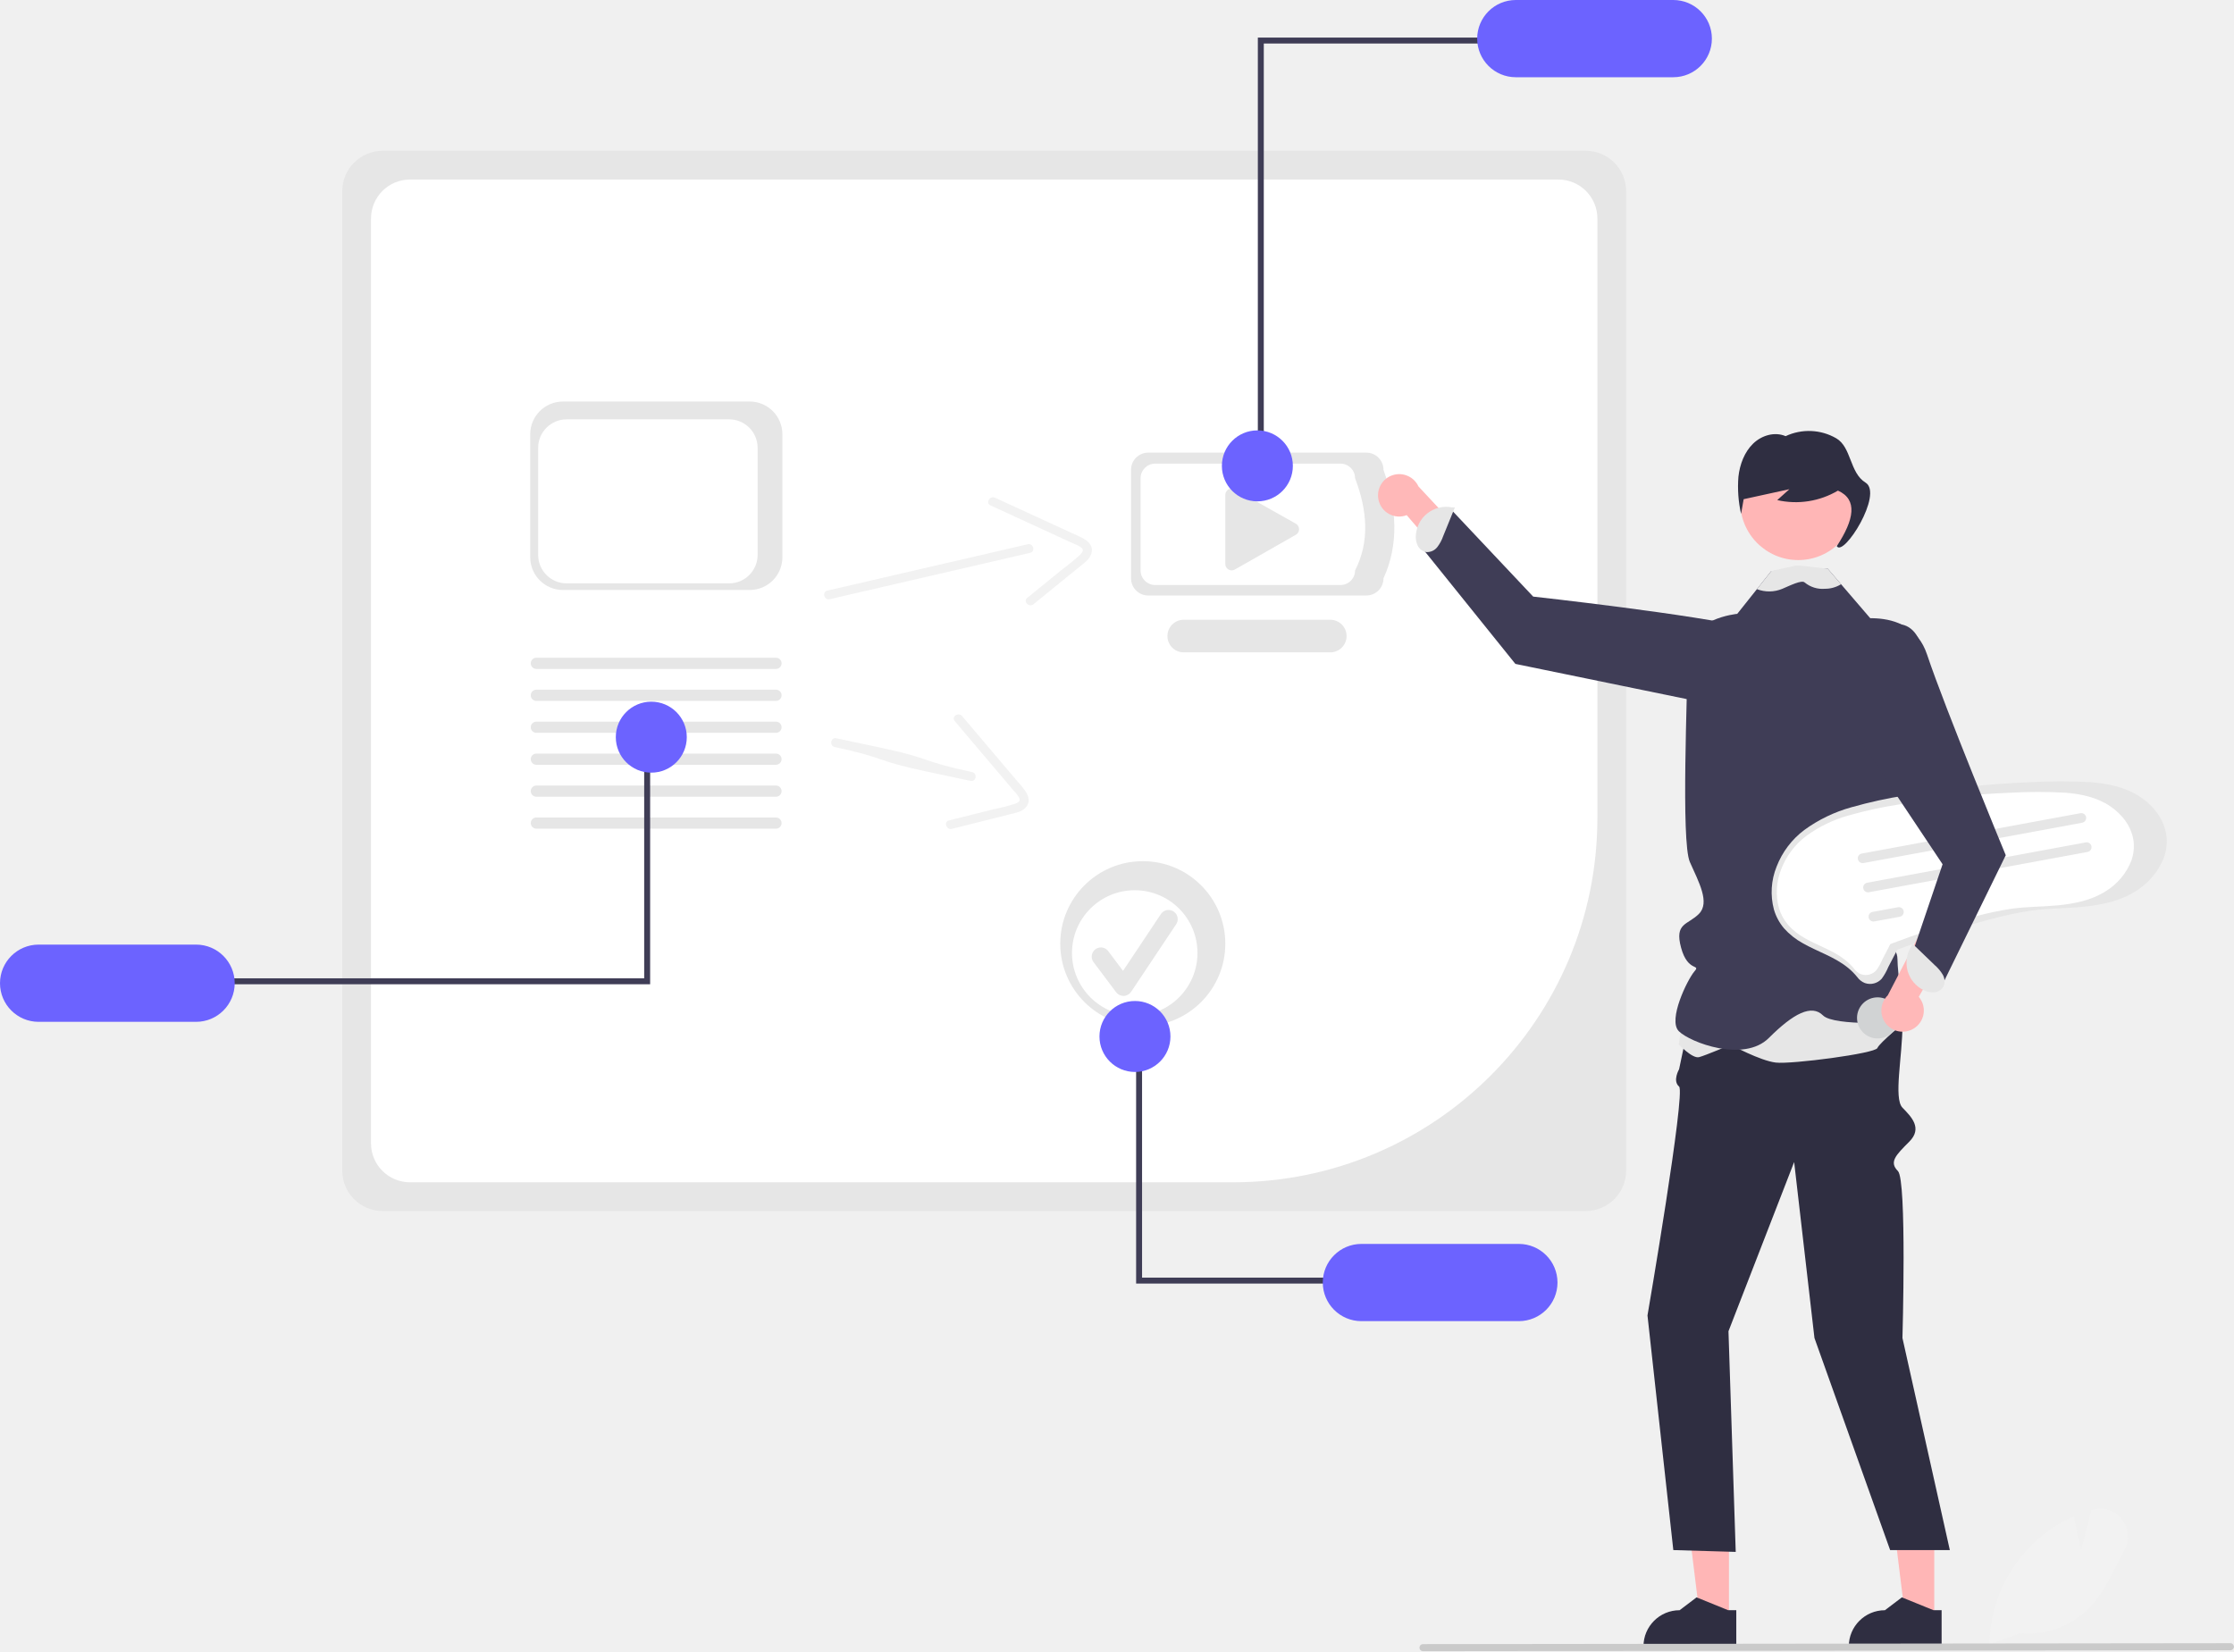
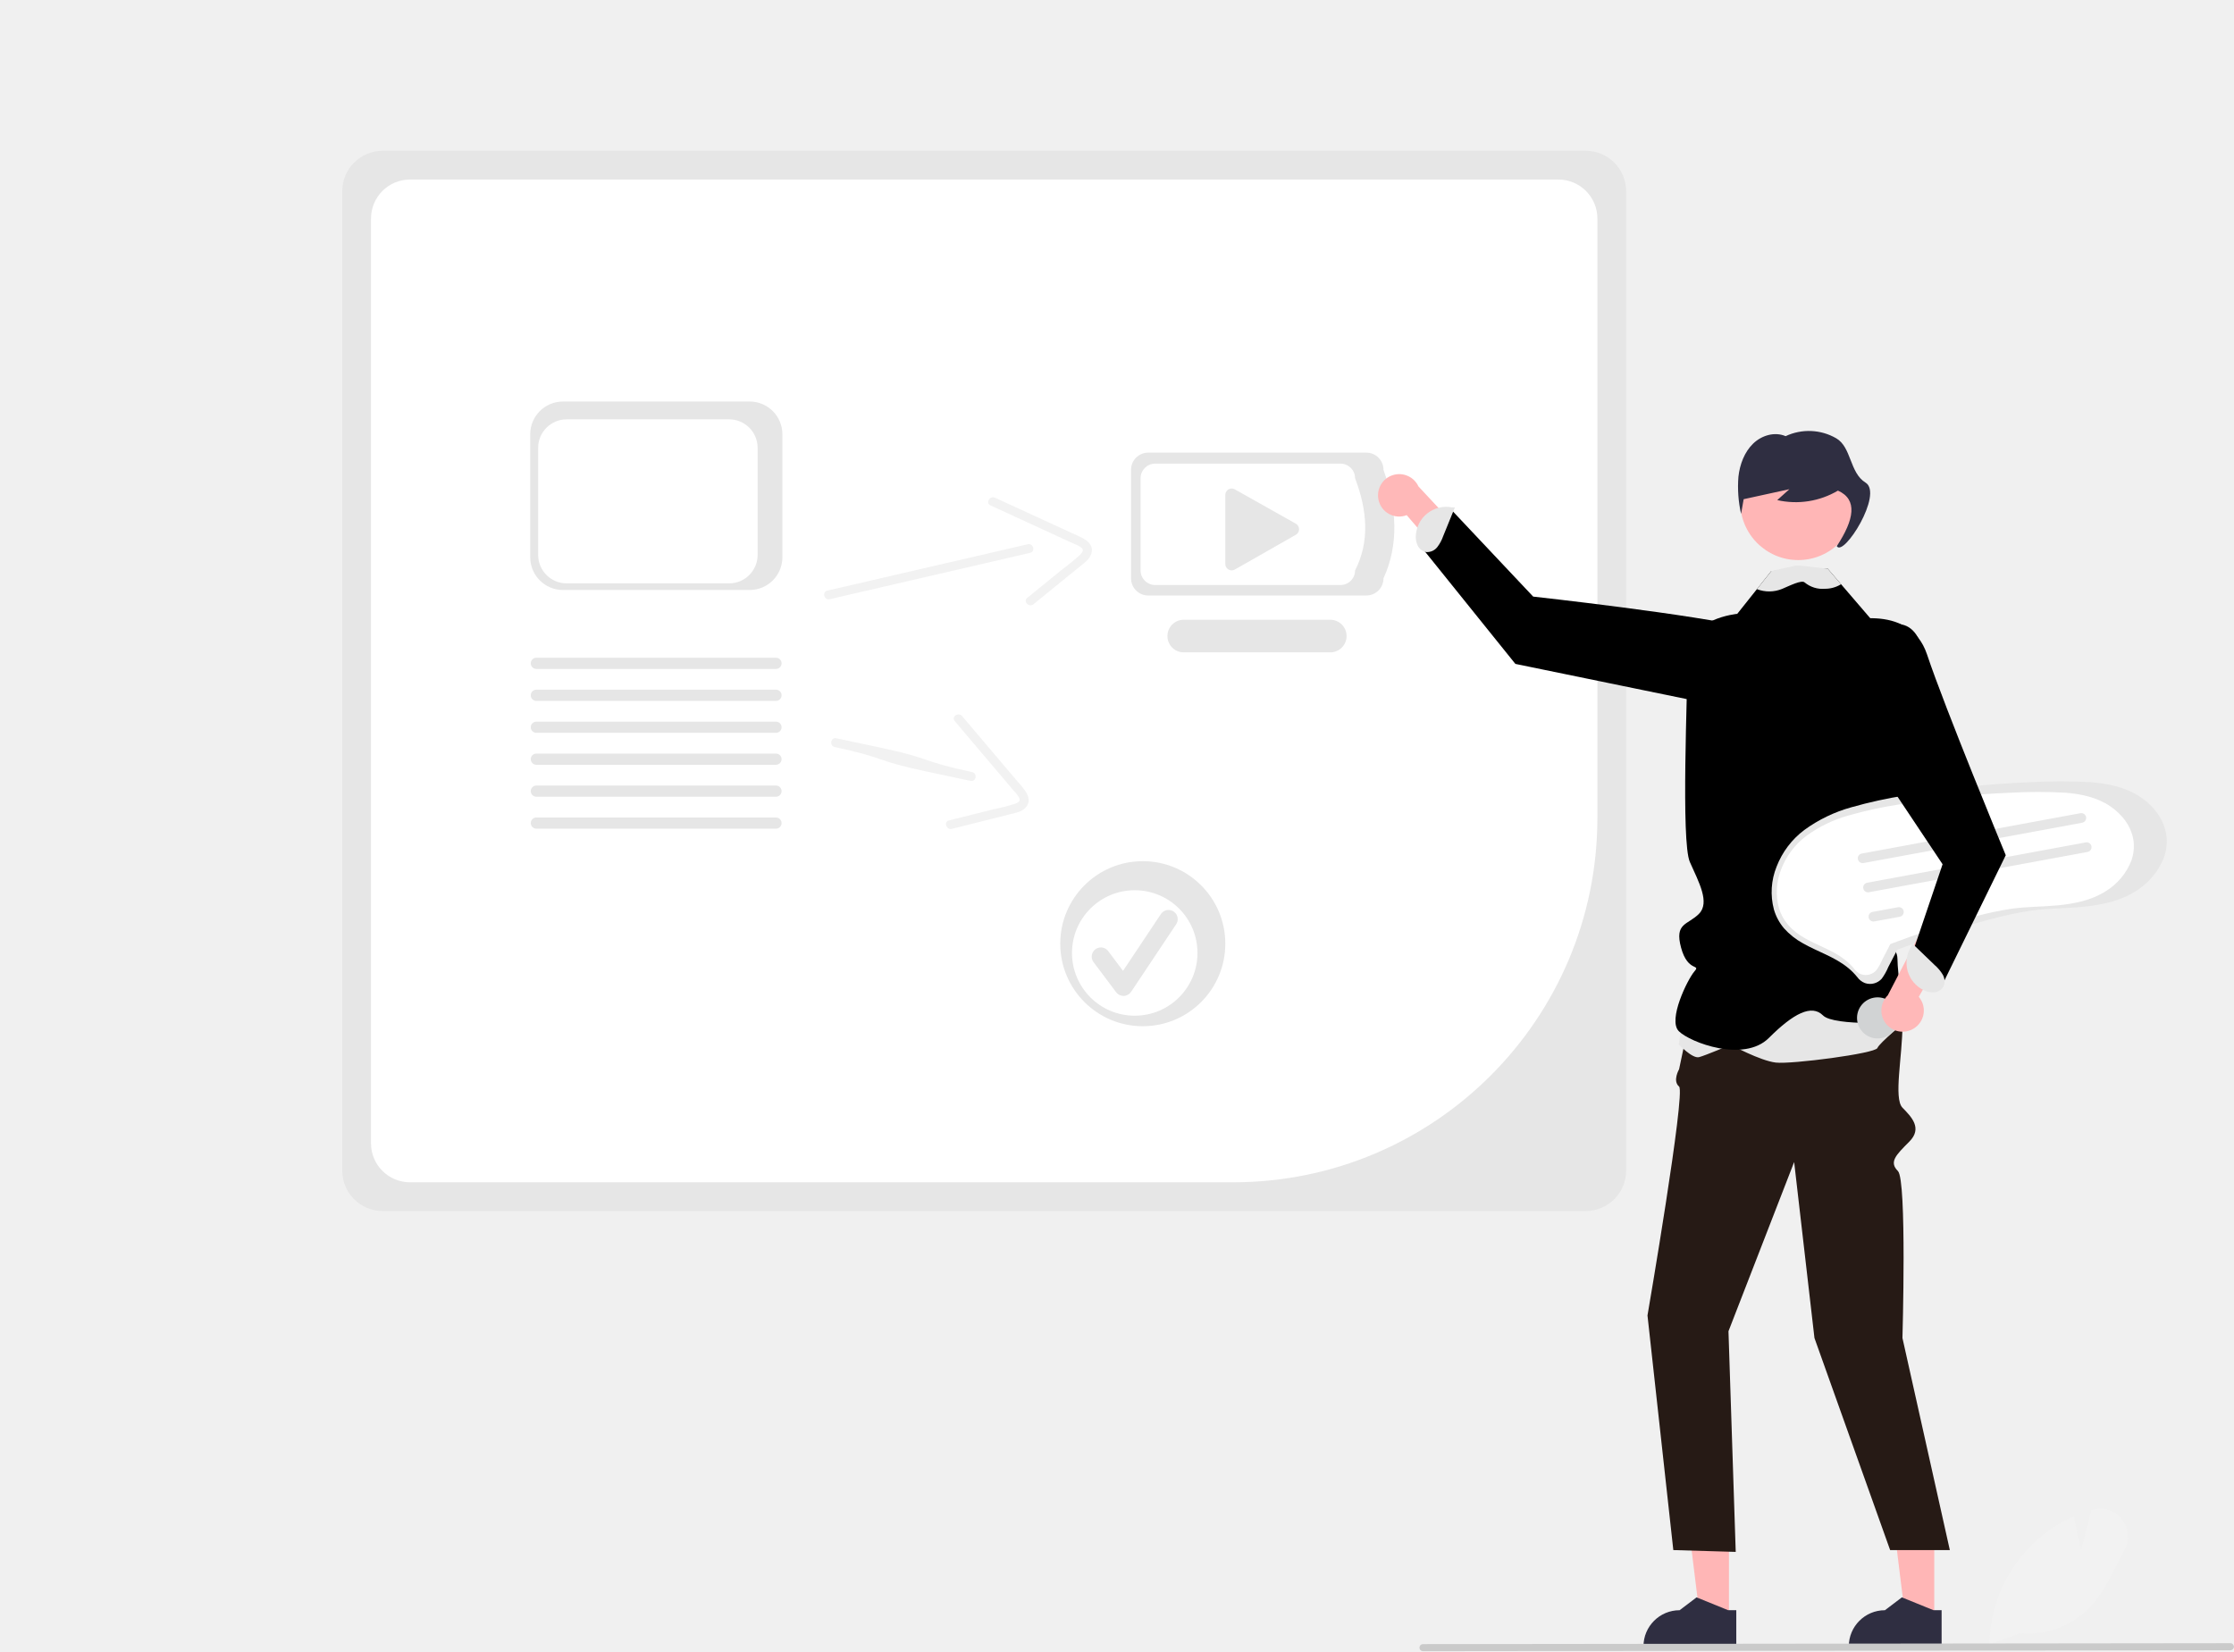
<svg xmlns="http://www.w3.org/2000/svg" data-name="Layer 1" width="751.951" height="555.868" viewBox="0 0 751.951 555.868">
  <path d="M757.765,579.763H352.83a13.625,13.625,0,0,1-13.609-13.609V236.431a13.625,13.625,0,0,1,13.609-13.609H757.765a13.625,13.625,0,0,1,13.609,13.609V566.154A13.625,13.625,0,0,1,757.765,579.763Z" transform="translate(-224.0247 -172.0659)" fill="#e6e6e6" />
  <path d="M362.011,232.509a13.124,13.124,0,0,0-13.109,13.109V556.975a13.124,13.124,0,0,0,13.109,13.108H639.174a122.66,122.66,0,0,0,122.521-122.521V245.618a13.124,13.124,0,0,0-13.109-13.109Z" transform="translate(-224.0247 -172.0659)" fill="#fff" />
  <path d="M683.925,372.54H610.5a5.782,5.782,0,0,1-5.776-5.776V330.219a5.782,5.782,0,0,1,5.776-5.776h73.424a5.782,5.782,0,0,1,5.776,5.776c4.543,12.932,5.189,25.221,0,36.545A5.782,5.782,0,0,1,683.925,372.54Z" transform="translate(-224.0247 -172.0659)" fill="#e6e6e6" />
  <path d="M675.226,369.008H612.845a4.913,4.913,0,0,1-4.907-4.907V333.052a4.913,4.913,0,0,1,4.907-4.907h62.382a4.913,4.913,0,0,1,4.907,4.907c4.21,11.058,4.887,21.521,0,31.049A4.913,4.913,0,0,1,675.226,369.008Z" transform="translate(-224.0247 -172.0659)" fill="#fff" />
  <path d="M671.862,391.683H622.4a5.488,5.488,0,0,1-.02-10.975h49.482a5.488,5.488,0,0,1,0,10.975Z" transform="translate(-224.0247 -172.0659)" fill="#e6e6e6" />
  <path d="M638.606,336.528a2.153,2.153,0,0,0-2.146,2.149v23.261a2.145,2.145,0,0,0,3.208,1.864l20.531-11.707a2.144,2.144,0,0,0-.01-3.733l-20.53-11.555A2.142,2.142,0,0,0,638.606,336.528Z" transform="translate(-224.0247 -172.0659)" fill="#e6e6e6" />
  <path d="M938.139,683.43a9.168,9.168,0,0,0-9.789-3.129l-.384.114-3.447,13.459c-.516-2.006-1.622-6.534-2.318-10.966l-.06-.366-.342.15a46.75,46.75,0,0,0-10.084,6.078A48.361,48.361,0,0,0,893.631,725.188l-.006.258-.006.162.456-.162,9.795-3.501a29.241,29.241,0,0,0,23.578-8.792c3.958-4.174,6.672-9.543,9.297-14.738.769-1.513,1.555-3.075,2.36-4.576A9.319,9.319,0,0,0,938.139,683.43Z" transform="translate(-224.0247 -172.0659)" fill="#f2f2f2" />
  <path d="M687.995,340.212a7.098,7.098,0,0,0,9.517,5.28l29.275,34.056,3.706-12.572-29.023-31.157a7.136,7.136,0,0,0-13.474,4.393Z" transform="translate(-224.0247 -172.0659)" fill="#ffb8b8" />
  <polygon points="581.955 545.239 572.267 545.239 567.658 507.87 581.957 507.87 581.955 545.239" fill="#ffb6b6" />
  <path d="M805.721,714.141l-10.344-4.207-.296-.122-5.711,4.329a12.161,12.161,0,0,0-12.159,12.159v.395h31.237V714.141Z" transform="translate(-224.0247 -172.0659)" fill="#2f2e41" />
  <polygon points="651.067 545.239 641.379 545.239 636.77 507.87 651.069 507.87 651.067 545.239" fill="#ffb6b6" />
  <path d="M874.833,714.141l-10.344-4.207-.296-.122-5.711,4.329a12.161,12.161,0,0,0-12.159,12.159v.395h31.237V714.141Z" transform="translate(-224.0247 -172.0659)" fill="#2f2e41" />
-   <path d="M852.226,494.155s12.152,12.642,12.152,23.029-3.038,24.65,0,27.772,6.835,6.919,2.278,11.476-6.835,6.835-3.797,9.873,1.519,56.201,1.519,56.201L880.327,693.897H860.234l-25.475-71.391-6.835-59.239-22.105,56.96,2.441,74.282-21.006-.613-8.695-78.985s12.911-75.134,10.633-77.06,0-5.813,0-5.813l6.076-28.77Z" transform="translate(-224.0247 -172.0659)" fill="#2f2e41" />
-   <path d="M828.435,404.522s4.132-16.282-14.904-20.95-73.449-10.665-73.449-10.665l-27.499-29.18-9.318,13.532,30.827,38.308,73.043,15.003Z" transform="translate(-224.0247 -172.0659)" fill="#3f3d56" />
+   <path d="M852.226,494.155s12.152,12.642,12.152,23.029-3.038,24.65,0,27.772,6.835,6.919,2.278,11.476-6.835,6.835-3.797,9.873,1.519,56.201,1.519,56.201L880.327,693.897H860.234l-25.475-71.391-6.835-59.239-22.105,56.96,2.441,74.282-21.006-.613-8.695-78.985s12.911-75.134,10.633-77.06,0-5.813,0-5.813l6.076-28.77Z" transform="translate(-224.0247 -172.0659)" fill="#261a15" />
+   <path d="M828.435,404.522s4.132-16.282-14.904-20.95-73.449-10.665-73.449-10.665l-27.499-29.18-9.318,13.532,30.827,38.308,73.043,15.003Z" transform="translate(-224.0247 -172.0659)" fill="#00000" />
  <path d="M707.794,356.262a12.889,12.889,0,0,0,1.979-3.665l3.944-9.69-1.024-.043a10.23,10.23,0,0,0-12.095,9.316,6.661,6.661,0,0,0,.644,3.621,3.947,3.947,0,0,0,2.891,2.12A4.364,4.364,0,0,0,707.794,356.262Z" transform="translate(-224.0247 -172.0659)" fill="#e6e6e6" />
  <path d="M791.388,507.149l-2.278,16.516s4.557,4.894,6.835,4.282,10.633-4.173,10.633-4.173,9.873,5.396,15.189,6.008,33.417-3.059,34.176-4.894,9.587-9.019,9.587-9.019l-3.511-20.955Z" transform="translate(-224.0247 -172.0659)" fill="#e6e6e6" />
-   <path d="M865.383,449.369s-1.929,15.926-.41,17.392c1.519,1.458-1.519,10.686-4.557,16.762s2.278,6.835,2.278,11.392,2.278,21.265,2.278,21.265-23.544,1.519-27.341-2.278-9.873-.759-18.227,7.595-26.498,1.519-30.295-2.278,2.954-17.468,5.233-20.118-2.195.418-4.473-7.982,2.195-7.595,5.992-11.392,0-10.633-3.038-17.468-.759-57.72-.759-69.871,16.708-13.671,16.708-13.671l6.615-8.316,4.861-6.114,9.524-.38.251-.008,9.212-.372,4.473,5.21,9.873,11.498,11.392,2.278c9.114,3.038,6.835,22.025,6.835,22.025Z" transform="translate(-224.0247 -172.0659)" fill="#3f3d56" />
+   <path d="M865.383,449.369s-1.929,15.926-.41,17.392c1.519,1.458-1.519,10.686-4.557,16.762s2.278,6.835,2.278,11.392,2.278,21.265,2.278,21.265-23.544,1.519-27.341-2.278-9.873-.759-18.227,7.595-26.498,1.519-30.295-2.278,2.954-17.468,5.233-20.118-2.195.418-4.473-7.982,2.195-7.595,5.992-11.392,0-10.633-3.038-17.468-.759-57.72-.759-69.871,16.708-13.671,16.708-13.671l6.615-8.316,4.861-6.114,9.524-.38.251-.008,9.212-.372,4.473,5.21,9.873,11.498,11.392,2.278c9.114,3.038,6.835,22.025,6.835,22.025Z" transform="translate(-224.0247 -172.0659)" fill="#00000" />
  <circle cx="605.277" cy="169.023" r="19.522" fill="#ffb6b6" />
  <path d="M851.938,334.521c-5.37-3.293-4.682-11.903-9.855-14.91a18.424,18.424,0,0,0-17.032-.715c-3.644-1.559-8.01-.315-10.925,2.5s-4.493,6.968-4.959,11.145a41.705,41.705,0,0,0,.894,12.526q.434-2.475.869-4.949l15.39-3.364q-2.044,1.836-4.087,3.672a27.956,27.956,0,0,0,20.437-3.196c6.7,3.004,5.486,9.749-.396,18.701C844.551,359.729,858.056,338.274,851.938,334.521Z" transform="translate(-224.0247 -172.0659)" fill="#2f2e41" />
  <path d="M843.708,368.736a1.542,1.542,0,0,1-.137.099,10.227,10.227,0,0,1-5.324,1.443,9.414,9.414,0,0,1-6.782-2.127c-.995-.942-4.952,1.048-7.549,2.149a11.46,11.46,0,0,1-8.529.099l4.861-6.114,8.011-1.776h2l8.976,1.017Z" transform="translate(-224.0247 -172.0659)" fill="#e6e6e6" />
  <path d="M974.791,727.627l-271.75.307a1.191,1.191,0,1,1-.012-2.381h.012l271.75-.307a1.191,1.191,0,0,1,0,2.381Z" transform="translate(-224.0247 -172.0659)" fill="#cacaca" />
-   <polygon points="425.383 155.694 423.383 155.694 423.383 12.651 502.04 12.651 502.04 14.651 425.383 14.651 425.383 155.694" fill="#3f3d56" />
-   <path d="M787.237,172.066h-53a13,13,0,1,0,0,26h53a13,13,0,0,0,0-26Z" transform="translate(-224.0247 -172.0659)" fill="#6c63ff" />
-   <circle cx="423.223" cy="156.834" r="11.946" fill="#6c63ff" />
  <path d="M503.297,373.788,555.703,361.661l15.042-3.481c1.882-.435,1.1-3.332-.782-2.897l-52.406,12.127-15.043,3.481c-1.882.435-1.1,3.332.782,2.897Z" transform="translate(-224.0247 -172.0659)" fill="#f2f2f2" />
  <path d="M557.413,342.206l28.055,12.905a9.289,9.289,0,0,1,2.655,1.437c.774.758.211,1.488-.421,2.149a63.263,63.263,0,0,1-5.971,4.929l-11.952,9.717c-1.5,1.22.617,3.348,2.103,2.14l10.41-8.463,5.205-4.232c1.475-1.199,3.27-2.422,3.862-4.332,1.245-4.013-3.668-5.608-6.399-6.864l-12.217-5.62L558.94,339.623c-1.74-.8-3.281,1.776-1.528,2.583Z" transform="translate(-224.0247 -172.0659)" fill="#f2f2f2" />
  <path d="M944.566,440.449c-4.998-3.389-11.07-4.648-17.005-5.075a182.41,182.41,0,0,0-20.252.024q-10.51.416-20.977,1.521-10.452,1.106-20.817,2.899a153.828,153.828,0,0,0-18.331,4.012,49.195,49.195,0,0,0-15.852,7.655,28.072,28.072,0,0,0-9.315,12.325,22.891,22.891,0,0,0-.899,14.456,17.234,17.234,0,0,0,3.408,6.331,23.744,23.744,0,0,0,6.348,5.026c4.958,2.831,10.576,4.533,15.06,8.158a21.29,21.29,0,0,1,3.215,3.197,5.835,5.835,0,0,0,2.583,2.032,5.275,5.275,0,0,0,5.668-1.459,19.189,19.189,0,0,0,2.231-3.966l2.366-4.564a6.382,6.382,0,0,1,.591-1.141c.177-.211-.14.004-.079-.051.033-.031.102-.03.14-.054a3.427,3.427,0,0,1,.611-.234q3.282-1.251,6.594-2.425c8.149-2.904,16.397-5.581,24.774-7.75a119.875,119.875,0,0,1,13.096-2.74c5.716-.814,11.518-.72,17.26-1.276,6.182-.599,12.56-1.85,17.862-5.254a23.193,23.193,0,0,0,9.602-11.493,16.08,16.08,0,0,0,.801-7.116C952.56,448.052,949.01,443.462,944.566,440.449Z" transform="translate(-224.0247 -172.0659)" fill="#e6e6e6" />
  <path d="M934.337,443.503c-4.517-3.062-10.004-4.2-15.367-4.586a164.839,164.839,0,0,0-18.301.022q-9.497.376-18.956,1.374-9.445 1-18.811,2.62a139.01,139.01,0,0,0-16.565,3.626A44.456,44.456,0,0,0,832.011,453.476a25.368,25.368,0,0,0-8.418,11.138,20.686,20.686,0,0,0-.813,13.063,15.574,15.574,0,0,0,3.079,5.721,21.457,21.457,0,0,0,5.737,4.542c4.48,2.558,9.557,4.097,13.609,7.372a19.239,19.239,0,0,1,2.906,2.889,5.273,5.273,0,0,0,2.334,1.836,4.767,4.767,0,0,0,5.122-1.319,17.341,17.341,0,0,0,2.016-3.584l2.138-4.124a5.767,5.767,0,0,1,.534-1.031c.16-.191-.126.004-.072-.046.03-.028.092-.027.126-.049a3.097,3.097,0,0,1,.552-.212q2.966-1.131,5.959-2.191c7.364-2.625,14.817-5.044,22.388-7.003a108.324,108.324,0,0,1,11.835-2.476c5.165-.736,10.409-.65,15.597-1.153,5.586-.541,11.351-1.672,16.141-4.748a20.959,20.959,0,0,0,8.677-10.386,14.531,14.531,0,0,0,.724-6.43C941.561,450.373,938.352,446.226,934.337,443.503Z" transform="translate(-224.0247 -172.0659)" fill="#fff" />
  <path d="M924.877,449.033,851.276,462.607a1.628,1.628,0,1,1-.6-3.201l.01-.002,73.601-13.575a1.628,1.628,0,1,1,.591,3.203Z" transform="translate(-224.0247 -172.0659)" fill="#e6e6e6" />
  <path d="M926.69,458.862,853.089,472.437a1.628,1.628,0,1,1-.6-3.201l.01-.002,73.601-13.575a1.628,1.628,0,1,1,.591,3.203Z" transform="translate(-224.0247 -172.0659)" fill="#e6e6e6" />
  <path d="M863.479,480.684l-8.577,1.582a1.628,1.628,0,0,1-.591-3.203l8.577-1.582a1.628,1.628,0,0,1,.591,3.203Z" transform="translate(-224.0247 -172.0659)" fill="#e6e6e6" />
  <circle cx="856.01" cy="514.742" r="6.921" transform="translate(-303.1895 -8.26639) rotate(-10.45006)" fill="#d1d3d4" />
  <path d="M476.366,370.688H413.5a11.021,11.021,0,0,1-11.008-11.008V318.248a11.021,11.021,0,0,1,11.008-11.008h62.866A11.021,11.021,0,0,1,487.374,318.248v41.433A11.021,11.021,0,0,1,476.366,370.688Z" transform="translate(-224.0247 -172.0659)" fill="#e6e6e6" />
  <path d="M469.457,368.456H414.744a9.592,9.592,0,0,1-9.58-9.58V322.817a9.592,9.592,0,0,1,9.58-9.58h54.713a9.592,9.592,0,0,1,9.58,9.58V358.876A9.592,9.592,0,0,1,469.457,368.456Z" transform="translate(-224.0247 -172.0659)" fill="#fff" />
  <path d="M485.221,408.017H404.555a1.882,1.882,0,0,1,0-3.764h80.666a1.882,1.882,0,0,1,0,3.764Z" transform="translate(-224.0247 -172.0659)" fill="#e6e6e6" />
  <path d="M485.221,397.261H404.555a1.882,1.882,0,0,1,0-3.764h80.666a1.882,1.882,0,0,1,0,3.764Z" transform="translate(-224.0247 -172.0659)" fill="#e6e6e6" />
  <path d="M485.221,418.772H404.555a1.882,1.882,0,1,1,0-3.764h80.666a1.882,1.882,0,1,1,0,3.764Z" transform="translate(-224.0247 -172.0659)" fill="#e6e6e6" />
  <path d="M485.221,429.527H404.555a1.882,1.882,0,1,1,0-3.764h80.666a1.882,1.882,0,1,1,0,3.764Z" transform="translate(-224.0247 -172.0659)" fill="#e6e6e6" />
  <path d="M485.221,440.283H404.555a1.882,1.882,0,1,1,0-3.764h80.666a1.882,1.882,0,1,1,0,3.764Z" transform="translate(-224.0247 -172.0659)" fill="#e6e6e6" />
  <path d="M485.221,451.038H404.555a1.882,1.882,0,0,1,0-3.764h80.666a1.882,1.882,0,0,1,0,3.764Z" transform="translate(-224.0247 -172.0659)" fill="#e6e6e6" />
-   <polygon points="216.83 254.306 218.83 254.306 218.83 331.349 74.173 331.349 74.173 329.349 216.83 329.349 216.83 254.306" fill="#3f3d56" />
-   <path d="M237.025,516.066h53a13,13,0,0,0,0-26h-53a13,13,0,0,0,0,26Z" transform="translate(-224.0247 -172.0659)" fill="#6c63ff" />
-   <circle cx="219.223" cy="248.166" r="11.946" fill="#6c63ff" />
  <path d="M504.992,423.551c17.539,3.728,13.077,4.455,30.616,8.183l15.103,3.21c1.889.402,2.406-2.554.516-2.956-17.539-3.728-13.077-4.455-30.616-8.183l-15.103-3.21c-1.889-.402-2.407,2.554-.516,2.956Z" transform="translate(-224.0247 -172.0659)" fill="#f2f2f2" />
  <path d="M545.388,414.829l19.961,23.563a9.288,9.288,0,0,1,1.798,2.425c.381,1.015-.439,1.437-1.291,1.769A63.258,63.258,0,0,1,558.36,444.525l-14.941,3.748c-1.876.471-.858,3.295,1,2.829l13.013-3.265,6.507-1.632c1.843-.462,3.987-.812,5.332-2.292,2.826-3.109-.951-6.633-2.894-8.927L557.685,424.726l-9.819-11.591c-1.238-1.461-3.724.222-2.477,1.694Z" transform="translate(-224.0247 -172.0659)" fill="#f2f2f2" />
  <circle cx="384.653" cy="317.695" r="27.78" fill="#e6e6e6" />
  <circle cx="381.945" cy="320.814" r="21.119" fill="#fff" />
  <path d="M602.18,507.338a3.089,3.089,0,0,1-2.472-1.236l-7.579-10.105a3.09,3.09,0,1,1,4.942-3.71l.002.003,4.958,6.611,12.735-19.102a3.09,3.09,0,1,1,5.142,3.428l-15.158,22.736a3.091,3.091,0,0,1-2.485,1.375C602.237,507.338,602.209,507.338,602.18,507.338Z" transform="translate(-224.0247 -172.0659)" fill="#e6e6e6" />
  <path d="M868.075,518.379a7.098,7.098,0,0,0,1.794-10.734l22.306-38.978-13.088.711L859.429,507.149a7.136,7.136,0,0,0,8.646,11.23Z" transform="translate(-224.0247 -172.0659)" fill="#ffb8b8" />
-   <path d="M842.951,381.753s23.624-7.595,29.7,10.633,26.501,67.593,26.501,67.593l-21.944,44.809-9.873-10.633,10.552-31.138-30.379-45.568Z" transform="translate(-224.0247 -172.0659)" fill="#3f3d56" />
+   <path d="M842.951,381.753s23.624-7.595,29.7,10.633,26.501,67.593,26.501,67.593l-21.944,44.809-9.873-10.633,10.552-31.138-30.379-45.568Z" transform="translate(-224.0247 -172.0659)" fill="#00000" />
  <path d="M877.961,500.212a12.89,12.89,0,0,0-2.671-3.196l-7.538-7.255-.419.935a10.23,10.23,0,0,0,4.168,14.687,6.661,6.661,0,0,0,3.602.744,3.946,3.946,0,0,0,3.041-1.899A4.364,4.364,0,0,0,877.961,500.212Z" transform="translate(-224.0247 -172.0659)" fill="#e6e6e6" />
-   <polygon points="384.412 355.068 382.412 355.068 382.412 432.111 450.069 432.111 450.069 430.111 384.412 430.111 384.412 355.068" fill="#3f3d56" />
-   <path d="M748.267,603.828a13.012,13.012,0,0,0-13-13h-53a13,13,0,0,0,0,26h53A13.012,13.012,0,0,0,748.267,603.828Z" transform="translate(-224.0247 -172.0659)" fill="#6c63ff" />
-   <circle cx="382.019" cy="348.928" r="11.946" fill="#6c63ff" />
</svg>
